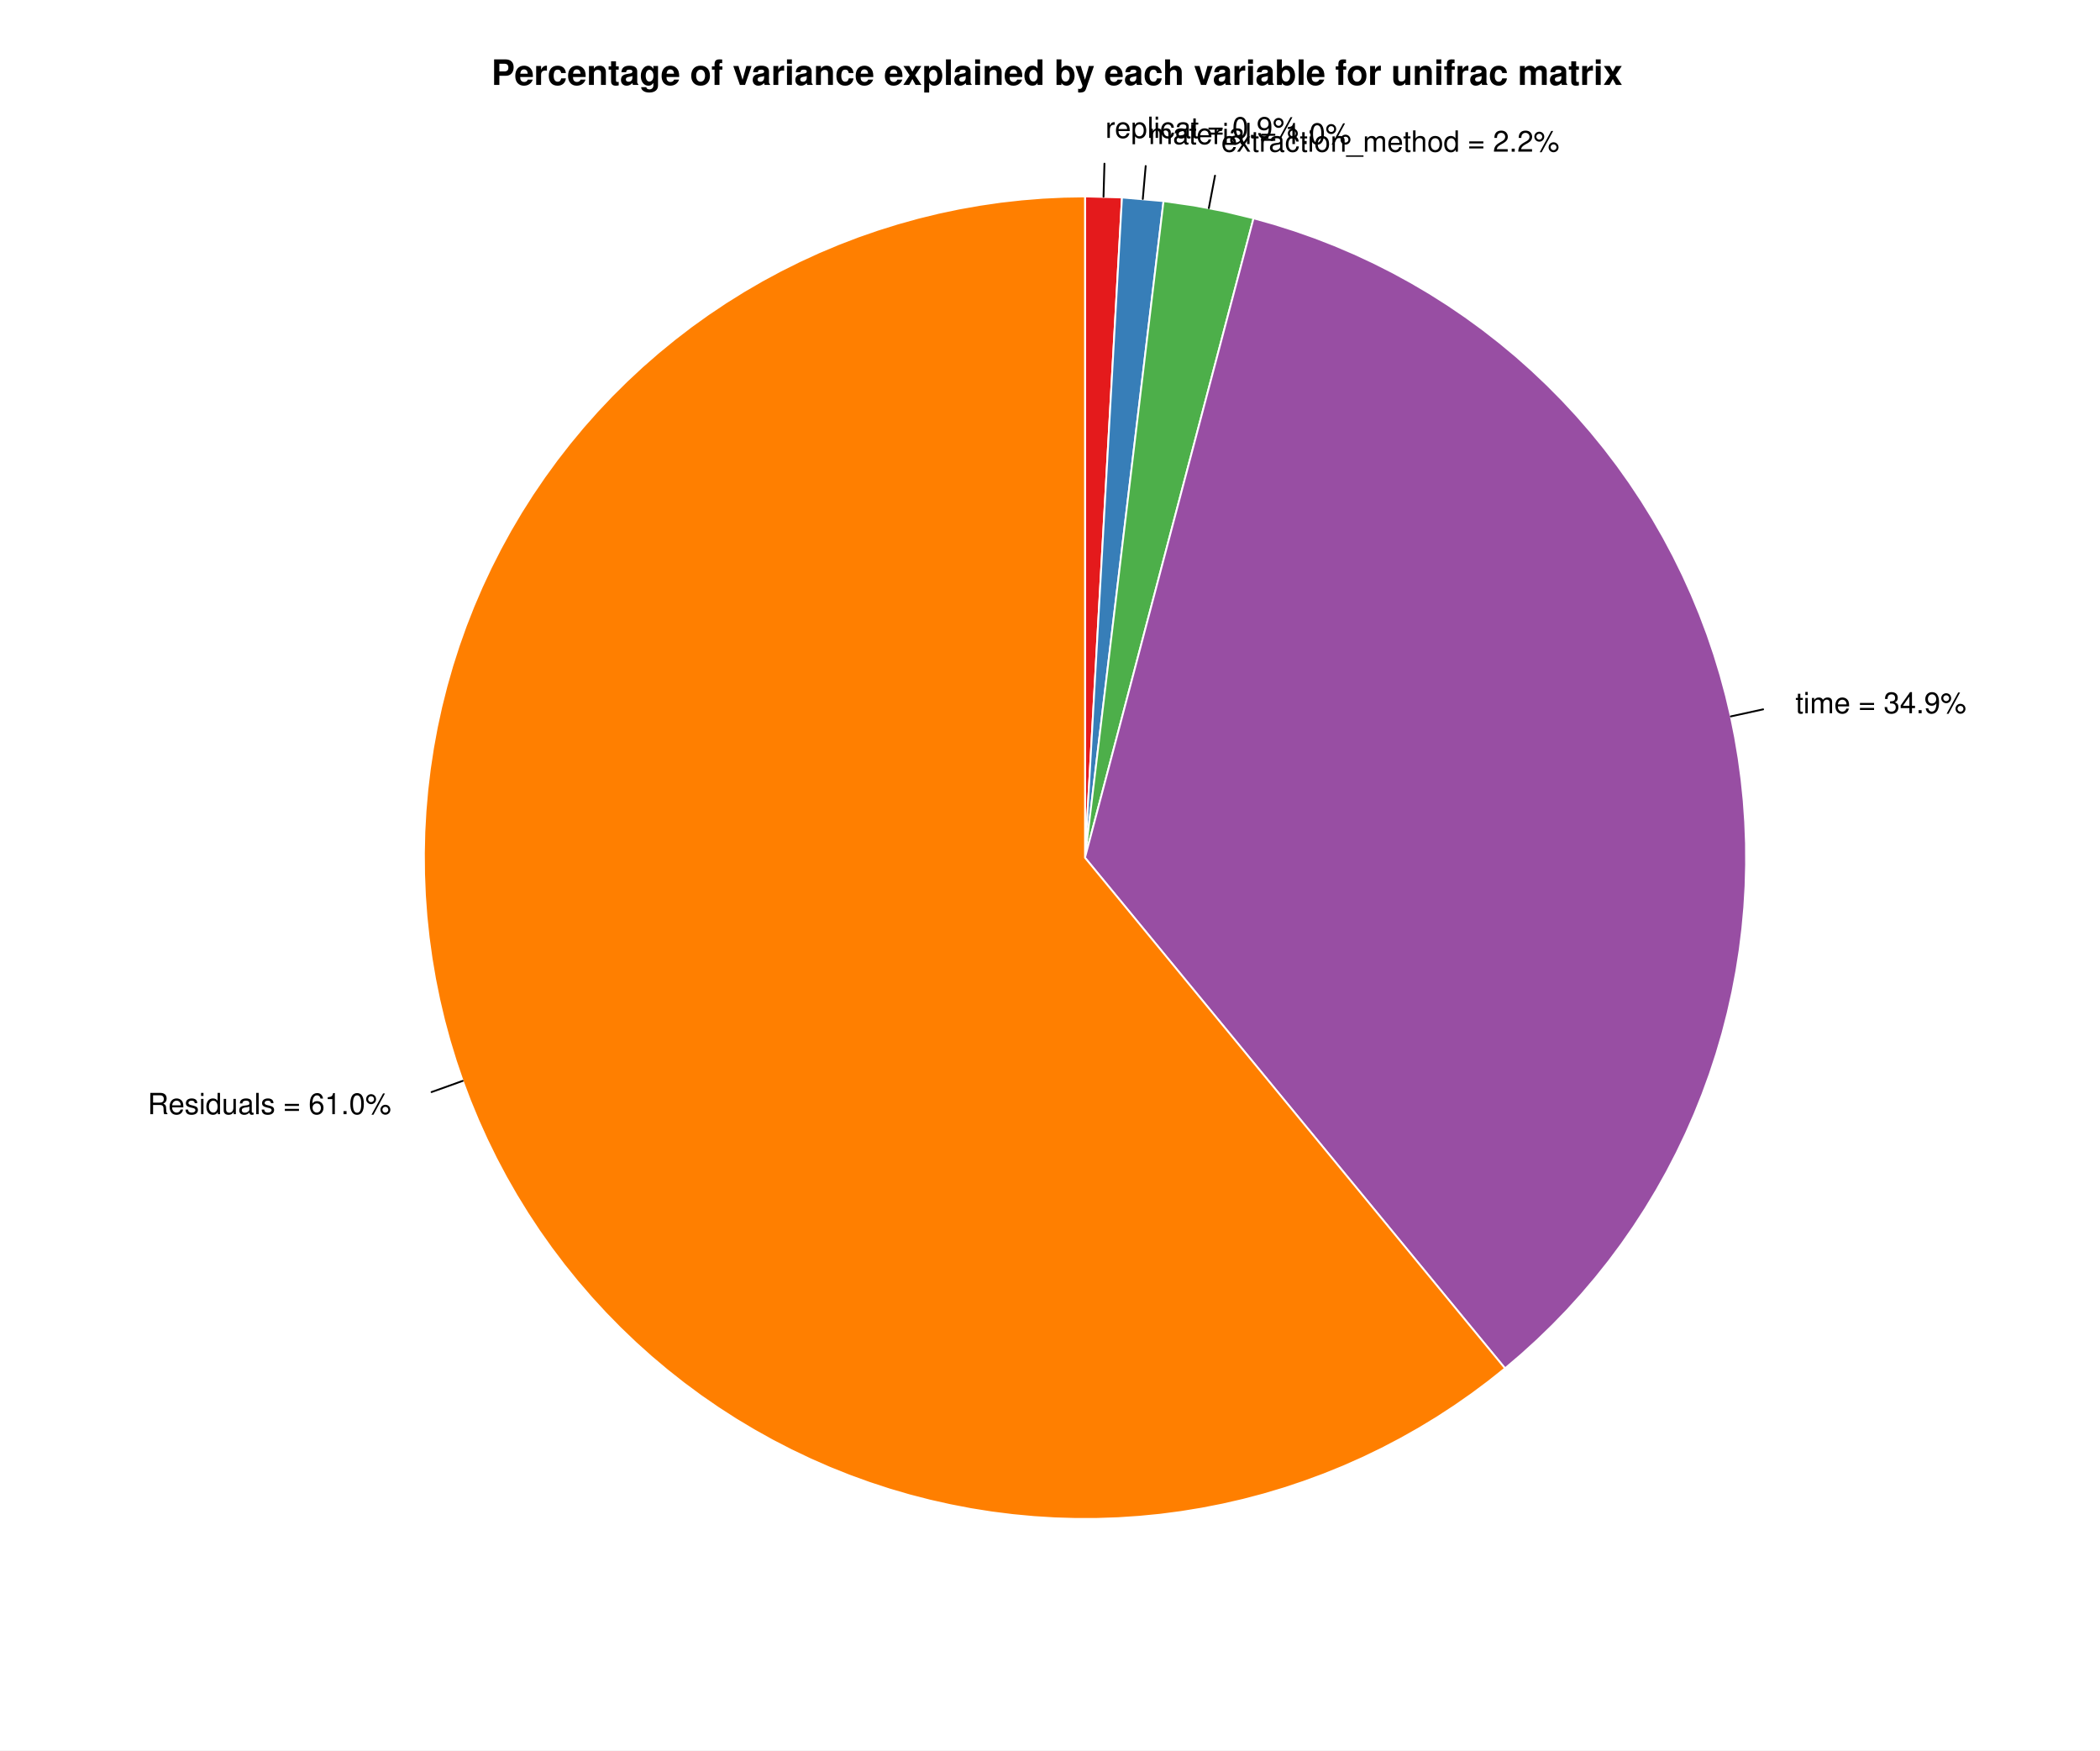
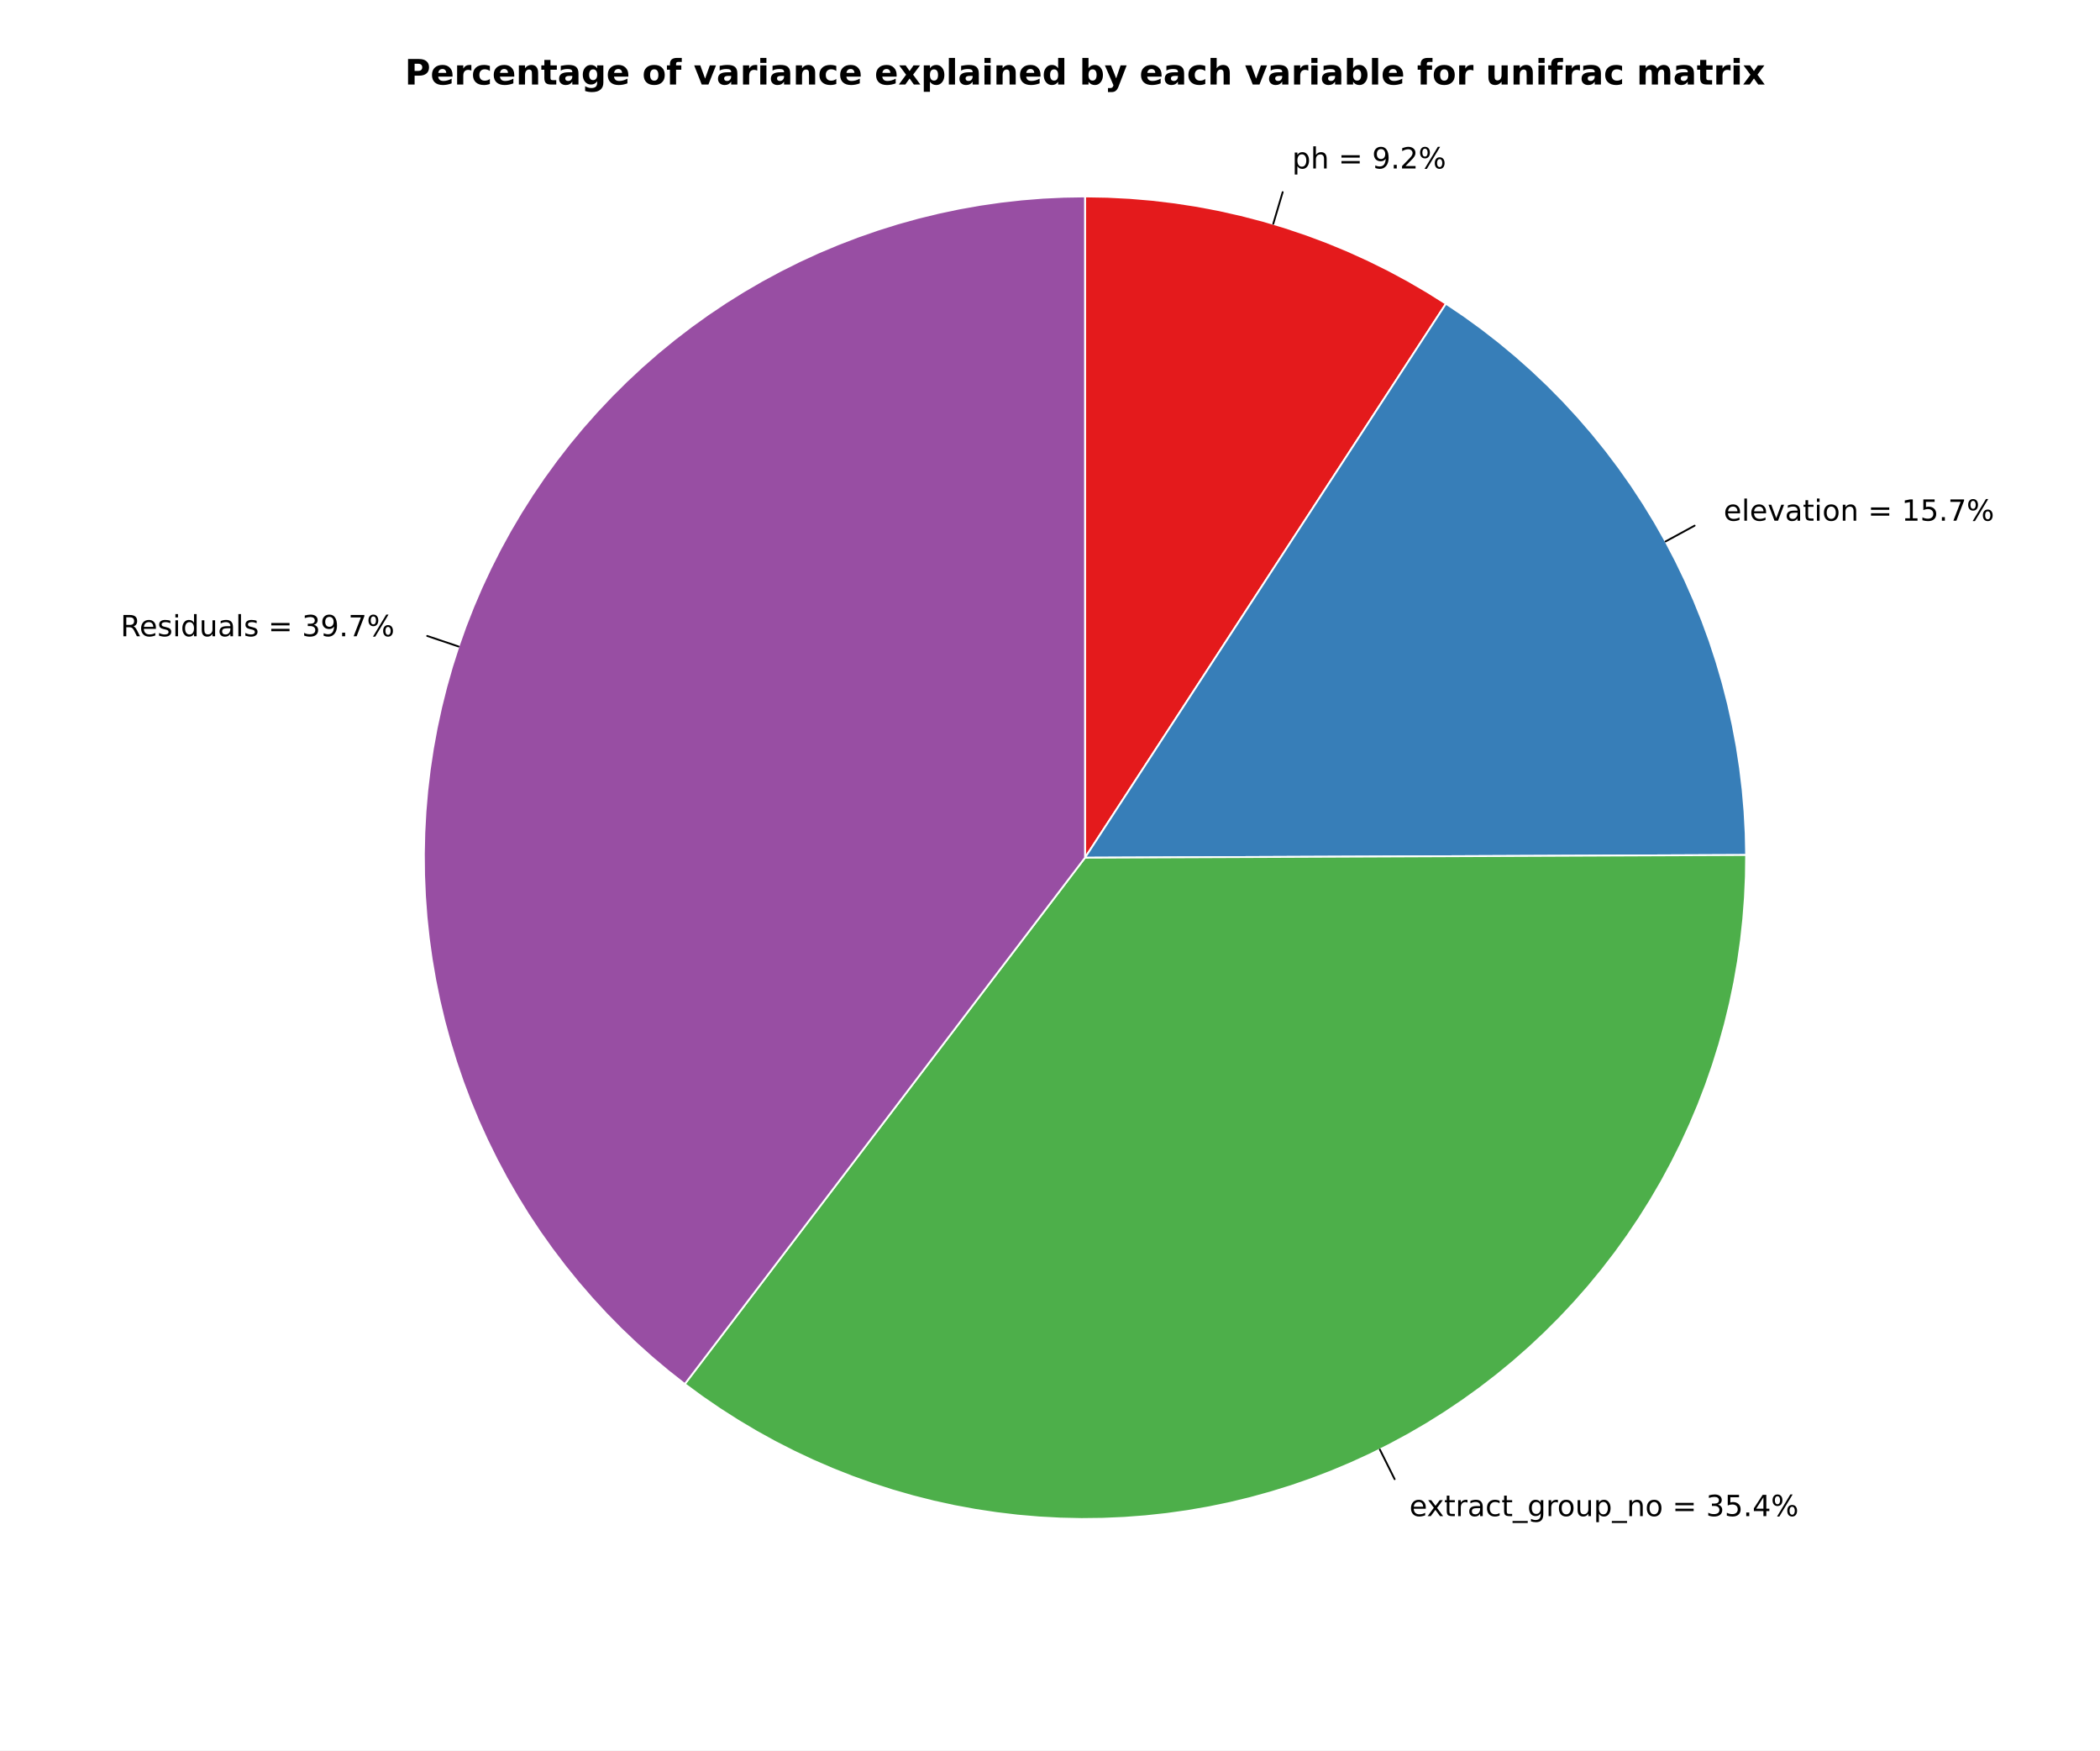
<svg xmlns="http://www.w3.org/2000/svg" viewBox="0 0 864.00 720.00">
  <defs>
    <style type="text/css">
    line, polyline, polygon, path, rect, circle {
      fill: none;
      stroke: #000000;
      stroke-linecap: round;
      stroke-linejoin: round;
      stroke-miterlimit: 10.00;
    }
  </style>
  </defs>
  <rect width="100%" height="100%" style="stroke: none; fill: #FFFFFF;" />
  <defs>
    <clipPath id="cpNTkuMDR8ODMzLjc2fDY0Ni41Nnw1OS4wNA==">
      <rect x="59.04" y="59.04" width="774.72" height="587.52" />
    </clipPath>
  </defs>
-   <polygon points="446.40,80.80 461.62,81.23 446.40,352.80 " style="stroke-width: 0.75; stroke: #FFFFFF; fill: #E41A1C;" clip-path="url(#cpNTkuMDR8ODMzLjc2fDY0Ni41Nnw1OS4wNA==)" />
-   <polyline points="454.02,80.91 454.40,67.31 " style="stroke-width: 0.75;" clip-path="url(#cpNTkuMDR8ODMzLjc2fDY0Ni41Nnw1OS4wNA==)" />
+   <polygon points="446.40,80.80 455.64,80.96 464.87,81.43 474.07,82.21 483.25,83.31 492.38,84.71 501.46,86.43 510.48,88.46 519.42,90.78 528.28,93.42 537.04,96.35 545.70,99.57 554.24,103.09 562.66,106.90 570.95,110.99 579.09,115.36 587.08,120.01 594.90,124.92 446.40,352.80 " style="stroke-width: 0.75; stroke: #FFFFFF; fill: #E41A1C;" clip-path="url(#cpNTkuMDR8ODMzLjc2fDY0Ni41Nnw1OS4wNA==)" />
+   <polyline points="523.86,92.06 527.73,79.03 " style="stroke-width: 0.75;" clip-path="url(#cpNTkuMDR8ODMzLjc2fDY0Ni41Nnw1OS4wNA==)" />
  <defs>
    <clipPath id="cpMC4wMHw4NjQuMDB8NzIwLjAwfDAuMDA=">
      <rect x="0.00" y="0.00" width="864.00" height="720.00" />
    </clipPath>
  </defs>
  <g clip-path="url(#cpMC4wMHw4NjQuMDB8NzIwLjAwfDAuMDA=)">
-     <text x="454.78" y="56.72" style="font-size: 12.00px; font-family: Helvetica;" textLength="84.00px" lengthAdjust="spacingAndGlyphs">replicat = 0.9%</text>
+     <text x="531.61" y="69.30" style="font-size: 12.00px; font-family: DejaVu Sans;" textLength="63.39px" lengthAdjust="spacingAndGlyphs">ph = 9.2%</text>
  </g>
  <defs>
    <clipPath id="cpNTkuMDR8ODMzLjc2fDY0Ni41Nnw1OS4wNA==">
      <rect x="59.04" y="59.04" width="774.72" height="587.52" />
    </clipPath>
  </defs>
-   <polygon points="461.62,81.23 478.71,82.73 446.40,352.80 " style="stroke-width: 0.75; stroke: #FFFFFF; fill: #377EB8;" clip-path="url(#cpNTkuMDR8ODMzLjc2fDY0Ni41Nnw1OS4wNA==)" />
-   <polyline points="470.18,81.84 471.37,68.29 " style="stroke-width: 0.75;" clip-path="url(#cpNTkuMDR8ODMzLjc2fDY0Ni41Nnw1OS4wNA==)" />
+   <polygon points="594.90,124.92 602.34,129.94 609.60,135.20 616.68,140.70 623.58,146.43 630.29,152.38 636.80,158.55 643.10,164.93 649.18,171.52 655.05,178.30 660.69,185.27 666.09,192.43 671.26,199.76 676.18,207.26 680.86,214.91 685.28,222.71 689.43,230.66 693.33,238.74 696.95,246.94 700.31,255.26 703.39,263.68 706.18,272.20 708.70,280.81 710.93,289.49 712.87,298.25 714.53,307.06 715.89,315.93 716.96,324.83 717.73,333.76 718.21,342.72 718.40,351.69 446.40,352.80 " style="stroke-width: 0.75; stroke: #FFFFFF; fill: #377EB8;" clip-path="url(#cpNTkuMDR8ODMzLjc2fDY0Ni41Nnw1OS4wNA==)" />
+   <polyline points="685.28,222.71 697.22,216.21 " style="stroke-width: 0.75;" clip-path="url(#cpNTkuMDR8ODMzLjc2fDY0Ni41Nnw1OS4wNA==)" />
  <defs>
    <clipPath id="cpMC4wMHw4NjQuMDB8NzIwLjAwfDAuMDA=">
      <rect x="0.00" y="0.00" width="864.00" height="720.00" />
    </clipPath>
  </defs>
  <g clip-path="url(#cpMC4wMHw4NjQuMDB8NzIwLjAwfDAuMDA=)">
-     <text x="472.56" y="59.25" style="font-size: 12.00px; font-family: Helvetica;" textLength="86.00px" lengthAdjust="spacingAndGlyphs">material = 1.0%</text>
+     <text x="709.16" y="214.18" style="font-size: 12.00px; font-family: DejaVu Sans;" textLength="111.35px" lengthAdjust="spacingAndGlyphs">elevation = 15.7%</text>
  </g>
  <defs>
    <clipPath id="cpNTkuMDR8ODMzLjc2fDY0Ni41Nnw1OS4wNA==">
      <rect x="59.04" y="59.04" width="774.72" height="587.52" />
    </clipPath>
  </defs>
-   <polygon points="478.71,82.73 491.16,84.51 503.51,86.86 515.74,89.79 446.40,352.80 " style="stroke-width: 0.75; stroke: #FFFFFF; fill: #4DAF4A;" clip-path="url(#cpNTkuMDR8ODMzLjc2fDY0Ni41Nnw1OS4wNA==)" />
-   <polyline points="497.35,85.61 499.89,72.25 " style="stroke-width: 0.75;" clip-path="url(#cpNTkuMDR8ODMzLjc2fDY0Ni41Nnw1OS4wNA==)" />
+   <polygon points="718.40,351.69 718.29,360.46 717.90,369.22 717.23,377.96 716.28,386.68 715.05,395.37 713.54,404.01 711.75,412.59 709.68,421.12 707.34,429.57 704.73,437.94 701.85,446.23 698.71,454.42 695.30,462.50 691.63,470.47 687.71,478.31 683.54,486.03 679.12,493.60 674.46,501.03 669.56,508.31 664.43,515.42 659.07,522.37 653.50,529.14 647.70,535.72 641.70,542.12 635.49,548.32 629.09,554.31 622.50,560.10 615.72,565.67 608.77,571.02 601.65,576.14 594.37,581.03 586.94,585.68 579.35,590.09 571.63,594.25 563.78,598.17 555.81,601.82 547.73,605.22 539.53,608.36 531.25,611.23 522.87,613.83 514.41,616.16 505.89,618.22 497.30,620.00 488.66,621.50 479.97,622.72 471.25,623.66 462.51,624.32 453.74,624.70 444.97,624.80 436.20,624.61 427.44,624.14 418.71,623.39 410.00,622.35 401.32,621.04 392.70,619.45 384.13,617.58 375.62,615.43 367.19,613.01 358.85,610.32 350.59,607.37 342.43,604.14 334.38,600.66 326.45,596.92 318.64,592.93 310.96,588.68 303.43,584.19 296.04,579.46 288.81,574.50 281.74,569.30 446.40,352.80 " style="stroke-width: 0.75; stroke: #FFFFFF; fill: #4DAF4A;" clip-path="url(#cpNTkuMDR8ODMzLjc2fDY0Ni41Nnw1OS4wNA==)" />
+   <polyline points="567.72,596.24 573.79,608.41 " style="stroke-width: 0.75;" clip-path="url(#cpNTkuMDR8ODMzLjc2fDY0Ni41Nnw1OS4wNA==)" />
  <defs>
    <clipPath id="cpMC4wMHw4NjQuMDB8NzIwLjAwfDAuMDA=">
      <rect x="0.00" y="0.00" width="864.00" height="720.00" />
    </clipPath>
  </defs>
  <g clip-path="url(#cpMC4wMHw4NjQuMDB8NzIwLjAwfDAuMDA=)">
-     <text x="502.44" y="62.39" style="font-size: 12.00px; font-family: Helvetica;" textLength="144.00px" lengthAdjust="spacingAndGlyphs">extraction_method = 2.2%</text>
+     <text x="579.86" y="623.62" style="font-size: 12.00px; font-family: DejaVu Sans;" textLength="160.65px" lengthAdjust="spacingAndGlyphs">extract_group_no = 35.4%</text>
  </g>
  <defs>
    <clipPath id="cpNTkuMDR8ODMzLjc2fDY0Ni41Nnw1OS4wNA==">
      <rect x="59.04" y="59.04" width="774.72" height="587.52" />
    </clipPath>
  </defs>
-   <polygon points="515.74,89.79 524.19,92.16 532.56,94.81 540.85,97.72 549.03,100.90 557.11,104.35 565.07,108.05 572.91,112.01 580.61,116.22 588.18,120.67 595.60,125.37 602.86,130.31 609.96,135.47 616.89,140.87 623.65,146.48 630.21,152.31 636.59,158.35 642.77,164.59 648.74,171.02 654.50,177.65 660.05,184.46 665.37,191.44 670.46,198.59 675.32,205.91 679.95,213.37 684.33,220.98 688.46,228.73 692.34,236.61 695.96,244.61 699.32,252.72 702.42,260.94 705.25,269.25 707.81,277.65 710.10,286.13 712.12,294.67 713.85,303.28 715.31,311.94 716.49,320.64 717.39,329.38 718.00,338.13 718.34,346.91 718.38,355.69 718.15,364.47 717.63,373.23 716.83,381.98 715.75,390.69 714.38,399.37 712.74,407.99 710.82,416.56 708.63,425.06 706.16,433.49 703.42,441.83 700.41,450.08 697.14,458.23 693.60,466.27 689.81,474.19 685.77,481.98 681.47,489.64 676.93,497.16 672.15,504.53 667.14,511.73 661.89,518.78 656.42,525.64 650.73,532.33 644.83,538.84 638.72,545.14 632.41,551.25 625.91,557.15 619.22,562.84 446.40,352.80 " style="stroke-width: 0.75; stroke: #FFFFFF; fill: #984EA3;" clip-path="url(#cpNTkuMDR8ODMzLjc2fDY0Ni41Nnw1OS4wNA==)" />
-   <polyline points="712.12,294.67 725.40,291.77 " style="stroke-width: 0.75;" clip-path="url(#cpNTkuMDR8ODMzLjc2fDY0Ni41Nnw1OS4wNA==)" />
+   <polygon points="281.74,569.30 274.91,563.93 268.26,558.35 261.79,552.55 255.50,546.56 249.41,540.36 243.52,533.97 237.84,527.40 232.37,520.65 227.12,513.73 222.09,506.65 217.29,499.41 212.73,492.01 208.40,484.48 204.32,476.81 200.48,469.02 196.89,461.11 193.56,453.08 190.49,444.96 187.68,436.74 185.13,428.43 182.84,420.05 180.83,411.60 179.09,403.09 177.62,394.53 176.42,385.92 175.50,377.28 174.86,368.62 174.49,359.94 174.40,351.25 174.59,342.57 175.06,333.89 175.80,325.23 176.82,316.61 178.11,308.02 179.68,299.47 181.52,290.98 183.63,282.55 186.00,274.20 188.65,265.92 191.55,257.73 194.72,249.64 198.14,241.66 201.82,233.79 205.74,226.04 209.91,218.42 214.33,210.93 218.98,203.59 223.86,196.41 228.97,189.38 234.29,182.52 239.84,175.83 245.60,169.33 251.56,163.01 257.72,156.88 264.07,150.96 270.61,145.24 277.33,139.73 284.22,134.44 291.28,129.37 298.49,124.53 305.86,119.92 313.37,115.55 321.01,111.43 328.78,107.54 336.67,103.91 344.68,100.54 352.79,97.42 360.99,94.56 369.28,91.96 377.65,89.63 386.09,87.57 394.59,85.78 403.14,84.26 411.74,83.02 420.38,82.05 429.04,81.35 437.71,80.94 446.40,80.80 446.40,352.80 " style="stroke-width: 0.75; stroke: #FFFFFF; fill: #984EA3;" clip-path="url(#cpNTkuMDR8ODMzLjc2fDY0Ni41Nnw1OS4wNA==)" />
+   <polyline points="188.65,265.92 175.76,261.58 " style="stroke-width: 0.75;" clip-path="url(#cpNTkuMDR8ODMzLjc2fDY0Ni41Nnw1OS4wNA==)" />
  <defs>
    <clipPath id="cpMC4wMHw4NjQuMDB8NzIwLjAwfDAuMDA=">
      <rect x="0.00" y="0.00" width="864.00" height="720.00" />
    </clipPath>
  </defs>
  <g clip-path="url(#cpMC4wMHw4NjQuMDB8NzIwLjAwfDAuMDA=)">
-     <text x="738.69" y="293.36" style="font-size: 12.00px; font-family: Helvetica;" textLength="72.00px" lengthAdjust="spacingAndGlyphs">time = 34.9%</text>
-   </g>
-   <defs>
-     <clipPath id="cpNTkuMDR8ODMzLjc2fDY0Ni41Nnw1OS4wNA==">
-       <rect x="59.04" y="59.04" width="774.72" height="587.52" />
-     </clipPath>
-   </defs>
-   <polygon points="619.22,562.84 612.43,568.25 605.47,573.44 598.35,578.40 591.07,583.14 583.65,587.63 576.08,591.89 568.39,595.91 560.57,599.68 552.63,603.20 544.59,606.46 536.44,609.46 528.20,612.21 519.88,614.69 511.49,616.90 503.03,618.84 494.51,620.51 485.94,621.91 477.33,623.04 468.69,623.88 460.03,624.46 451.36,624.75 442.68,624.77 434.00,624.52 425.33,623.98 416.69,623.17 408.08,622.09 399.50,620.73 390.98,619.09 382.51,617.19 374.10,615.02 365.77,612.58 357.52,609.87 349.36,606.90 341.30,603.68 333.35,600.19 325.52,596.46 317.80,592.48 310.22,588.25 302.77,583.79 295.48,579.09 288.33,574.16 281.35,569.00 274.53,563.62 267.89,558.03 261.43,552.23 255.16,546.22 249.09,540.02 243.21,533.63 237.55,527.05 232.09,520.30 226.86,513.38 221.84,506.29 217.06,499.04 212.51,491.65 208.20,484.12 204.13,476.45 200.31,468.65 196.74,460.74 193.42,452.72 190.36,444.60 187.56,436.38 185.02,428.08 182.75,419.70 180.75,411.25 179.02,402.74 177.57,394.18 176.38,385.58 175.47,376.95 174.84,368.29 174.49,359.62 174.41,350.94 174.60,342.26 175.08,333.59 175.83,324.94 176.86,316.32 178.16,307.74 179.73,299.20 181.58,290.72 183.70,282.30 186.08,273.95 188.73,265.69 191.64,257.51 194.81,249.43 198.24,241.45 201.92,233.59 205.85,225.85 210.02,218.23 214.43,210.76 219.08,203.43 223.97,196.25 229.08,189.23 234.41,182.38 239.95,175.70 245.71,169.20 251.67,162.89 257.83,156.78 264.18,150.86 270.72,145.15 277.44,139.65 284.32,134.36 291.38,129.30 298.59,124.47 305.95,119.87 313.46,115.50 321.10,111.38 328.86,107.51 336.75,103.88 344.75,100.51 352.85,97.39 361.05,94.54 369.34,91.95 377.70,89.62 386.13,87.56 394.63,85.77 403.18,84.26 411.77,83.01 420.40,82.05 429.05,81.35 437.72,80.94 446.40,80.80 446.40,352.80 " style="stroke-width: 0.75; stroke: #FFFFFF; fill: #FF7F00;" clip-path="url(#cpNTkuMDR8ODMzLjc2fDY0Ni41Nnw1OS4wNA==)" />
-   <polyline points="190.36,444.60 177.56,449.19 " style="stroke-width: 0.75;" clip-path="url(#cpNTkuMDR8ODMzLjc2fDY0Ni41Nnw1OS4wNA==)" />
-   <defs>
-     <clipPath id="cpMC4wMHw4NjQuMDB8NzIwLjAwfDAuMDA=">
-       <rect x="0.00" y="0.00" width="864.00" height="720.00" />
-     </clipPath>
-   </defs>
-   <g clip-path="url(#cpMC4wMHw4NjQuMDB8NzIwLjAwfDAuMDA=)">
-     <text x="60.75" y="458.28" style="font-size: 12.00px; font-family: Helvetica;" textLength="104.00px" lengthAdjust="spacingAndGlyphs">Residuals = 61.0%</text>
+     <text x="49.60" y="261.71" style="font-size: 12.00px; font-family: DejaVu Sans;" textLength="113.27px" lengthAdjust="spacingAndGlyphs">Residuals = 39.7%</text>
  </g>
  <g clip-path="url(#cpMC4wMHw4NjQuMDB8NzIwLjAwfDAuMDA=)">
-     <text x="202.20" y="34.92" style="font-size: 14.40px; font-weight: bold; font-family: Helvetica;" textLength="488.40px" lengthAdjust="spacingAndGlyphs">Percentage of variance explained by each variable for unifrac matrix</text>
+     <text x="166.55" y="34.77" style="font-size: 14.40px; font-weight: bold; font-family: DejaVu Sans;" textLength="559.70px" lengthAdjust="spacingAndGlyphs">Percentage of variance explained by each variable for unifrac matrix</text>
  </g>
</svg>
